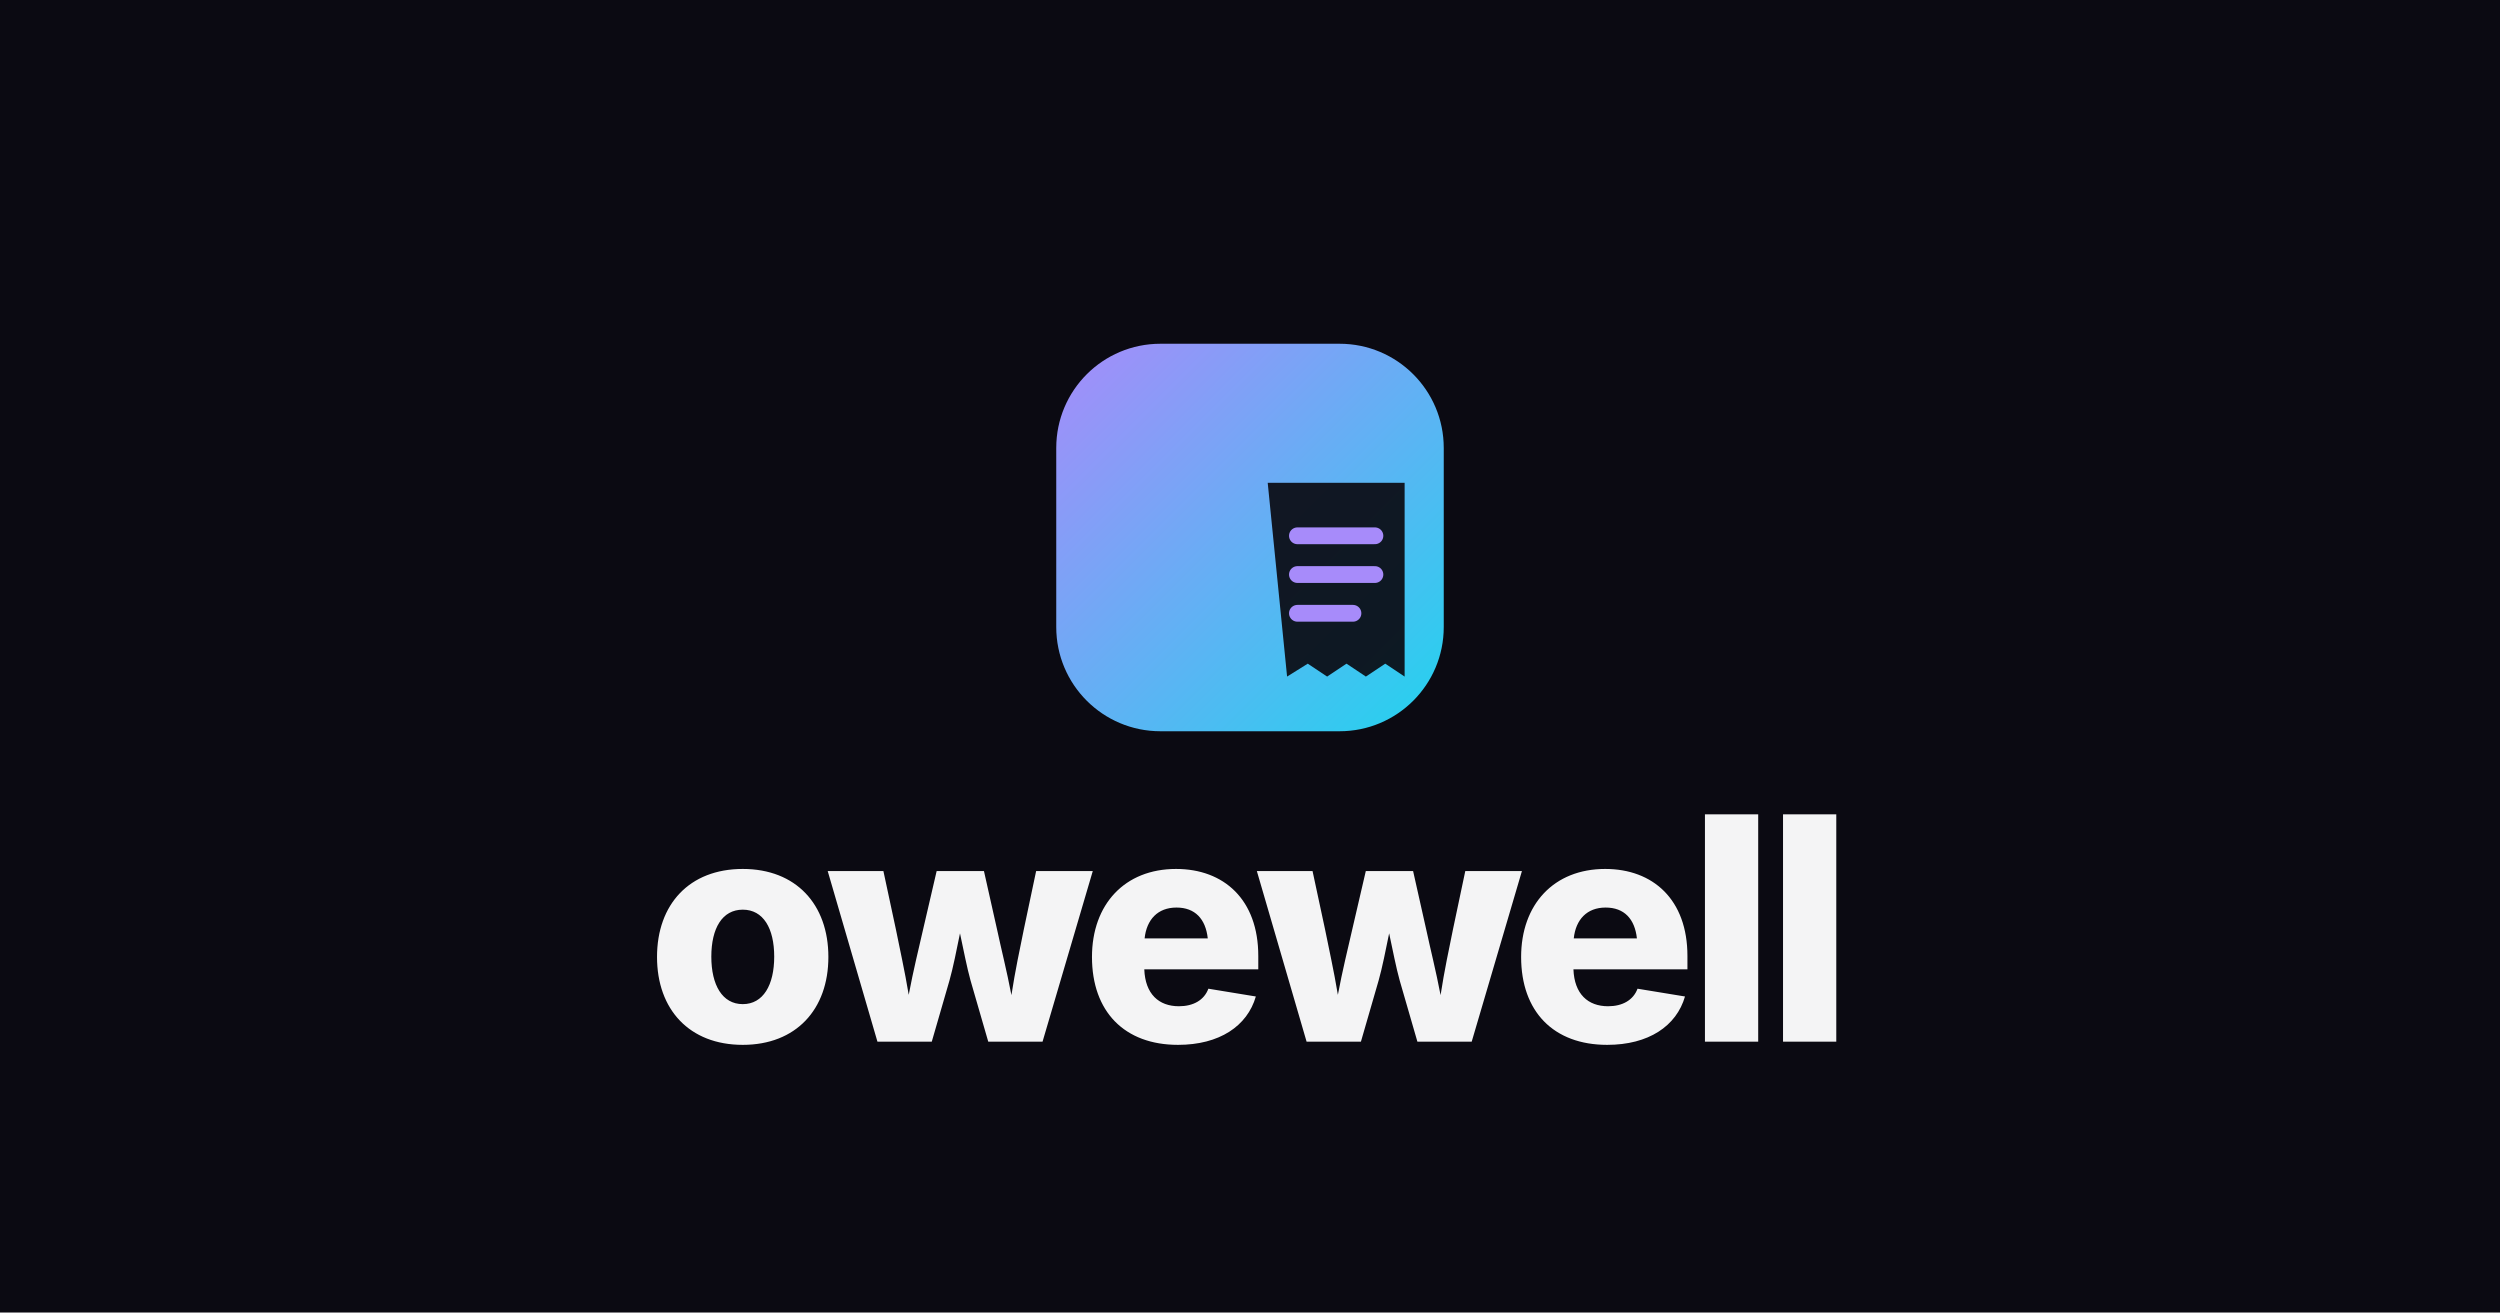
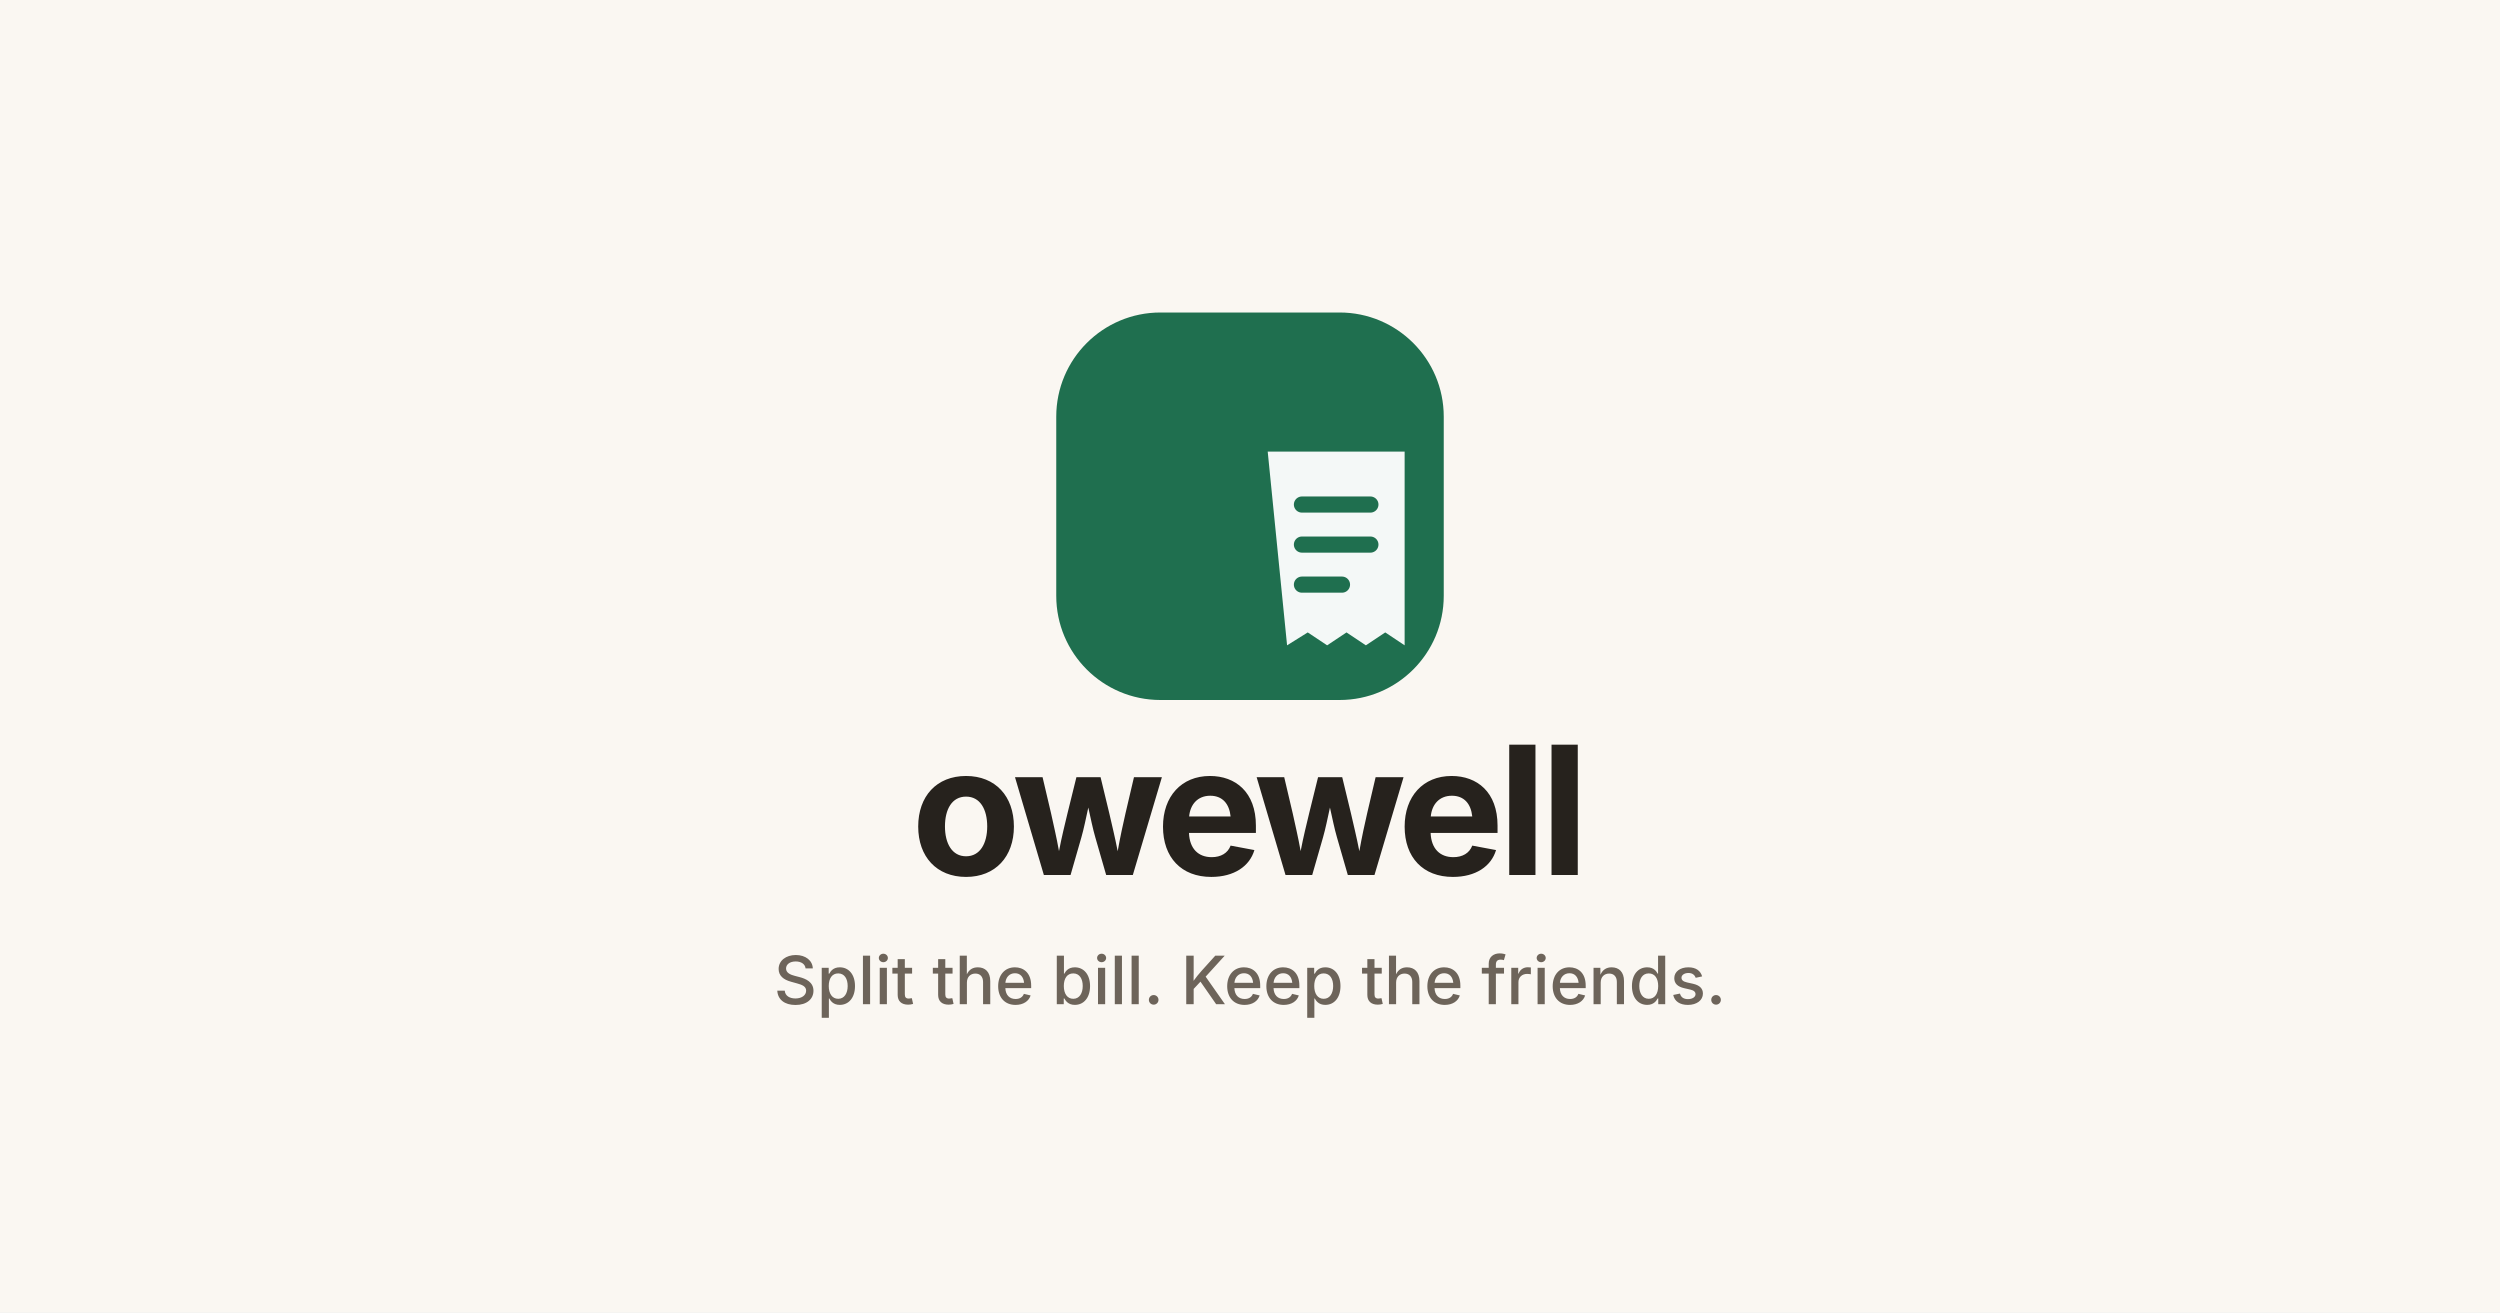
<svg xmlns="http://www.w3.org/2000/svg" width="1200" height="630" viewBox="0 0 1200 630">
-   <defs>
-     <linearGradient id="g" x1="0" y1="0" x2="1" y2="1">
-       <stop offset="0" stop-color="#a78bfa" />
-       <stop offset="1" stop-color="#22d3ee" />
-     </linearGradient>
-   </defs>
-   <rect width="1200" height="630" fill="#0b0a12" />
-   <g transform="translate(507, 165)">
-     <rect width="186" height="186" rx="50" fill="url(#g)" />
+   <rect width="1200" height="630" fill="#faf7f2" />
+   <g transform="translate(507, 150)">
+     <rect width="186" height="186" rx="50" fill="#1f6f4f" />
    <g transform="translate(55, 37) scale(0.31)">
-       <path d="M150 96 h212 v300 l-30 -20 -30 20 -30 -20 -30 20 -30 -20 -32 20 z" fill="#0a0a12" fill-opacity="0.92" />
-       <g stroke="#a78bfa" stroke-width="26" stroke-linecap="round">
-         <line x1="196" y1="178" x2="316" y2="178" />
-         <line x1="196" y1="238" x2="316" y2="238" />
-         <line x1="196" y1="298" x2="282" y2="298" />
-       </g>
+       <path d="M150 96 h212 v300 l-30 -20 -30 20 -30 -20 -30 20 -30 -20 -32 20 z" fill="#ffffff" fill-opacity="0.95" />
+       <path d="M203 178 h106 M203 240 h106 M203 302 h62" stroke="#1f6f4f" stroke-width="25" stroke-linecap="round" />
    </g>
  </g>
-   <text x="600" y="500" text-anchor="middle" font-family="Inter, system-ui, -apple-system, sans-serif" font-size="150" font-weight="800" fill="#f4f4f5" letter-spacing="-5">owewell</text>
+   <text x="600" y="420" text-anchor="middle" font-family="Inter, system-ui, -apple-system, sans-serif" font-size="86" font-weight="700" letter-spacing="-3" fill="#26221d">owewell</text>
+   <text x="600" y="482" text-anchor="middle" font-family="Inter, system-ui, -apple-system, sans-serif" font-size="32" font-weight="500" fill="#6d645a">Split the bill. Keep the friends.</text>
</svg>
